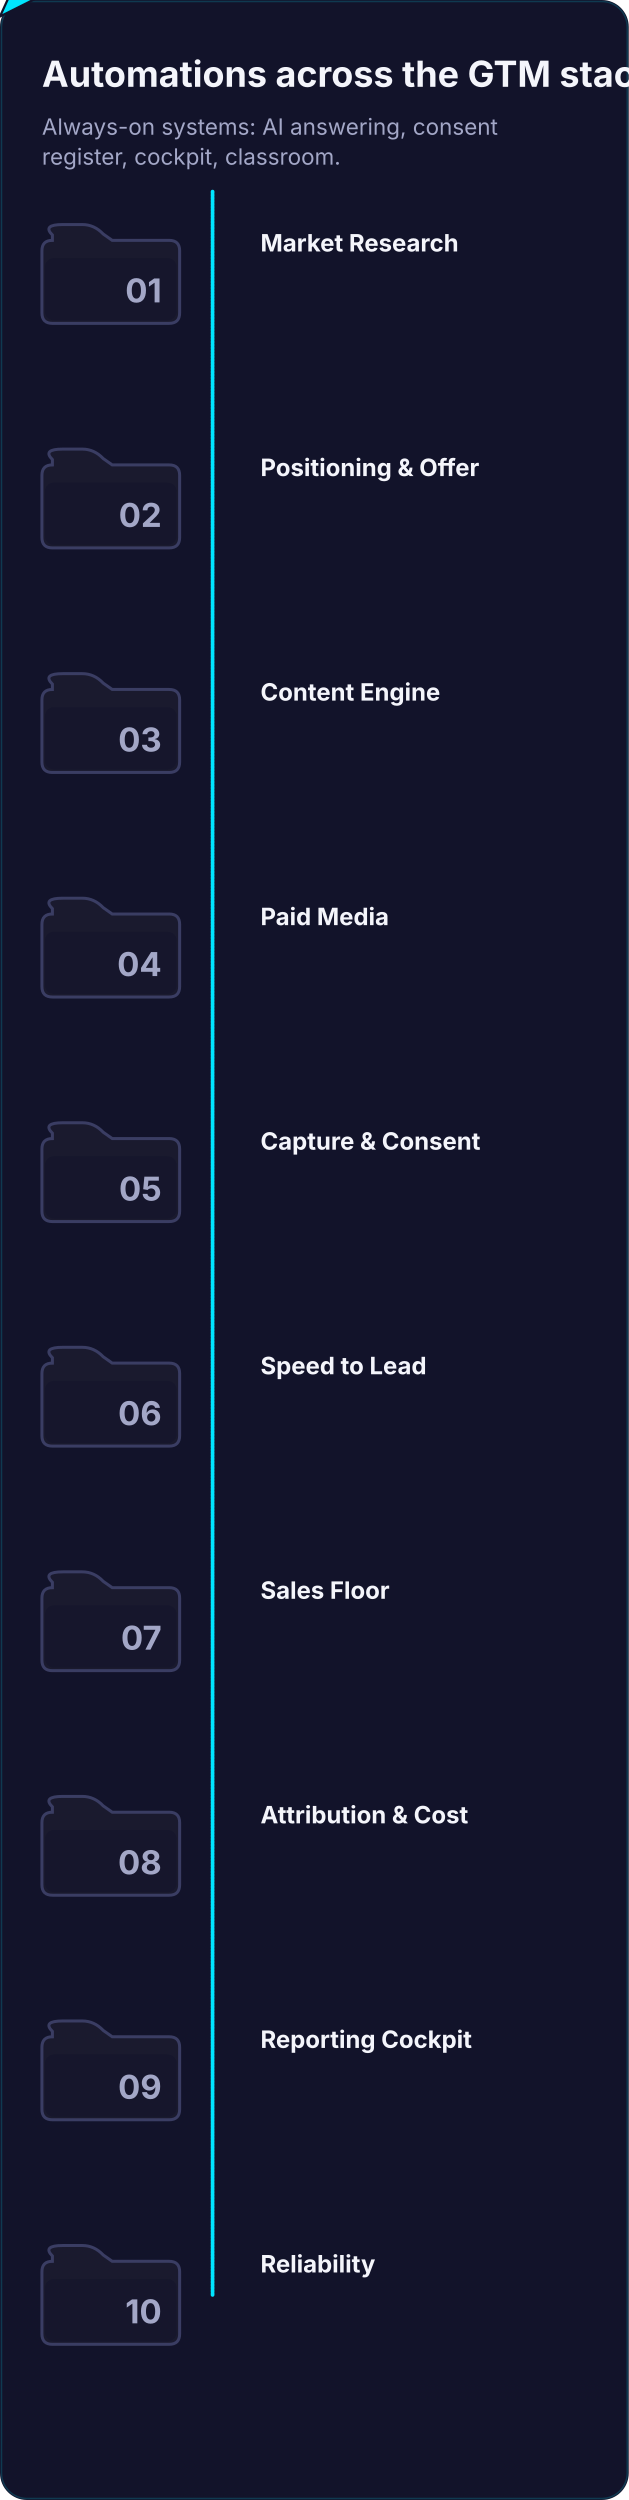
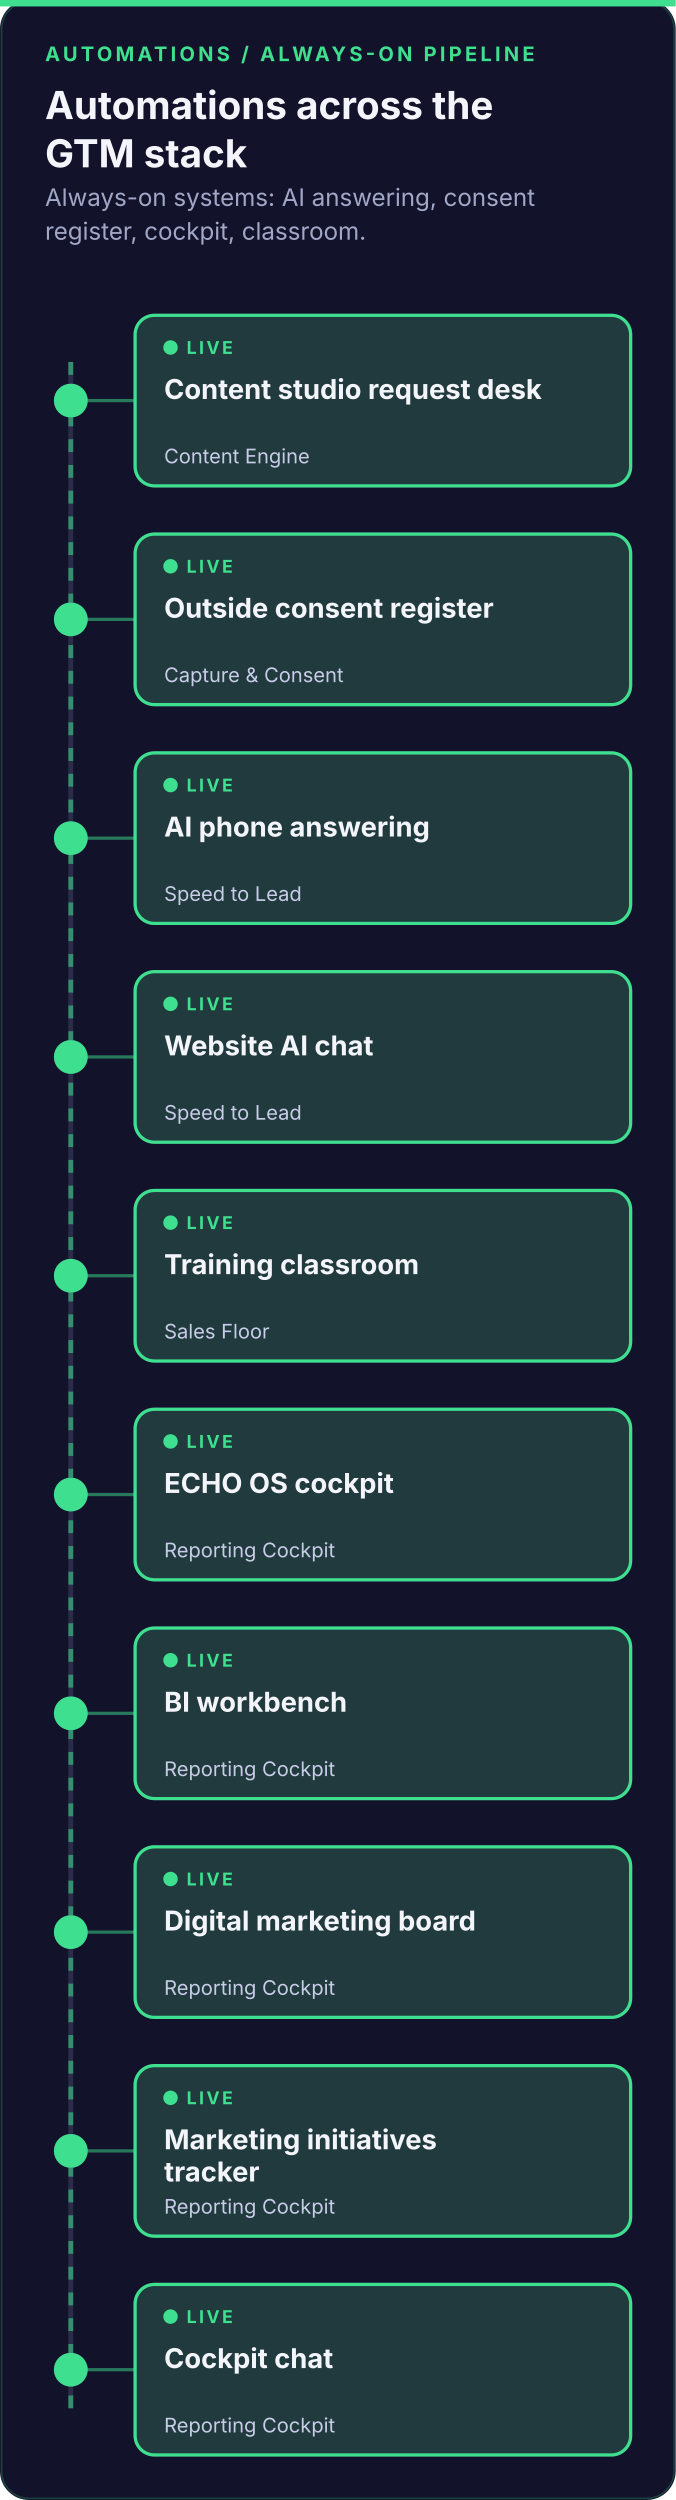
- <svg xmlns="http://www.w3.org/2000/svg" viewBox="0 0 420 1670" width="420" height="1670" role="img" aria-label="Automations across the GTM stack: Market Research, Positioning &amp; Offer, Content Engine, Paid Media, Capture &amp; Consent, Speed to Lead, Sales Floor, Attribution &amp; Cost, Reporting Cockpit, Reliability">
-   <style>text{font-family:Inter, -apple-system, 'Segoe UI', Helvetica, Arial, sans-serif}.t{fill:#f4f5fb;font-weight:700} .m{fill:#a3a7c7} .num{fill:#a3a7c7;font-weight:700}.fold{fill:#1a1a2e;stroke:#3a3d63;stroke-width:2}@keyframes f0{0%,3.27%{fill:#1a1a2e;stroke:#3a3d63}5.77%,97%{fill:#0f3a4a;stroke:#00e5ff}100%{fill:#1a1a2e;stroke:#3a3d63}}@keyframes o0{0%,3.27%{opacity:0;transform:translateY(6px)}5.77%,97%{opacity:1;transform:translateY(0)}100%{opacity:0}}@keyframes l0{0%,3.27%{transform:scaleY(1)}5.77%,97%{transform:scaleY(.82) skewX(-8deg)}100%{transform:scaleY(1)}}#F0{animation:f0 27.50s linear infinite}#O0{animation:o0 27.50s linear infinite;opacity:0}#L0{animation:l0 27.50s linear infinite;transform-origin:0px 66px;transform-box:fill-box}@keyframes f1{0%,12.00%{fill:#1a1a2e;stroke:#3a3d63}14.50%,97%{fill:#0f3a4a;stroke:#00e5ff}100%{fill:#1a1a2e;stroke:#3a3d63}}@keyframes o1{0%,12.00%{opacity:0;transform:translateY(6px)}14.50%,97%{opacity:1;transform:translateY(0)}100%{opacity:0}}@keyframes l1{0%,12.00%{transform:scaleY(1)}14.50%,97%{transform:scaleY(.82) skewX(-8deg)}100%{transform:scaleY(1)}}#F1{animation:f1 27.50s linear infinite}#O1{animation:o1 27.50s linear infinite;opacity:0}#L1{animation:l1 27.50s linear infinite;transform-origin:0px 66px;transform-box:fill-box}@keyframes f2{0%,20.73%{fill:#1a1a2e;stroke:#3a3d63}23.23%,97%{fill:#0f3a4a;stroke:#00e5ff}100%{fill:#1a1a2e;stroke:#3a3d63}}@keyframes o2{0%,20.73%{opacity:0;transform:translateY(6px)}23.23%,97%{opacity:1;transform:translateY(0)}100%{opacity:0}}@keyframes l2{0%,20.73%{transform:scaleY(1)}23.23%,97%{transform:scaleY(.82) skewX(-8deg)}100%{transform:scaleY(1)}}#F2{animation:f2 27.50s linear infinite}#O2{animation:o2 27.50s linear infinite;opacity:0}#L2{animation:l2 27.50s linear infinite;transform-origin:0px 66px;transform-box:fill-box}@keyframes f3{0%,29.45%{fill:#1a1a2e;stroke:#3a3d63}31.95%,97%{fill:#0f3a4a;stroke:#00e5ff}100%{fill:#1a1a2e;stroke:#3a3d63}}@keyframes o3{0%,29.45%{opacity:0;transform:translateY(6px)}31.95%,97%{opacity:1;transform:translateY(0)}100%{opacity:0}}@keyframes l3{0%,29.45%{transform:scaleY(1)}31.95%,97%{transform:scaleY(.82) skewX(-8deg)}100%{transform:scaleY(1)}}#F3{animation:f3 27.50s linear infinite}#O3{animation:o3 27.50s linear infinite;opacity:0}#L3{animation:l3 27.50s linear infinite;transform-origin:0px 66px;transform-box:fill-box}@keyframes f4{0%,38.18%{fill:#1a1a2e;stroke:#3a3d63}40.68%,97%{fill:#0f3a4a;stroke:#00e5ff}100%{fill:#1a1a2e;stroke:#3a3d63}}@keyframes o4{0%,38.18%{opacity:0;transform:translateY(6px)}40.68%,97%{opacity:1;transform:translateY(0)}100%{opacity:0}}@keyframes l4{0%,38.18%{transform:scaleY(1)}40.68%,97%{transform:scaleY(.82) skewX(-8deg)}100%{transform:scaleY(1)}}#F4{animation:f4 27.50s linear infinite}#O4{animation:o4 27.50s linear infinite;opacity:0}#L4{animation:l4 27.50s linear infinite;transform-origin:0px 66px;transform-box:fill-box}@keyframes f5{0%,46.91%{fill:#1a1a2e;stroke:#3a3d63}49.41%,97%{fill:#0f3a4a;stroke:#00e5ff}100%{fill:#1a1a2e;stroke:#3a3d63}}@keyframes o5{0%,46.91%{opacity:0;transform:translateY(6px)}49.41%,97%{opacity:1;transform:translateY(0)}100%{opacity:0}}@keyframes l5{0%,46.91%{transform:scaleY(1)}49.41%,97%{transform:scaleY(.82) skewX(-8deg)}100%{transform:scaleY(1)}}#F5{animation:f5 27.50s linear infinite}#O5{animation:o5 27.50s linear infinite;opacity:0}#L5{animation:l5 27.50s linear infinite;transform-origin:0px 66px;transform-box:fill-box}@keyframes f6{0%,55.64%{fill:#1a1a2e;stroke:#3a3d63}58.14%,97%{fill:#0f3a4a;stroke:#00e5ff}100%{fill:#1a1a2e;stroke:#3a3d63}}@keyframes o6{0%,55.64%{opacity:0;transform:translateY(6px)}58.14%,97%{opacity:1;transform:translateY(0)}100%{opacity:0}}@keyframes l6{0%,55.64%{transform:scaleY(1)}58.14%,97%{transform:scaleY(.82) skewX(-8deg)}100%{transform:scaleY(1)}}#F6{animation:f6 27.50s linear infinite}#O6{animation:o6 27.50s linear infinite;opacity:0}#L6{animation:l6 27.50s linear infinite;transform-origin:0px 66px;transform-box:fill-box}@keyframes f7{0%,64.36%{fill:#1a1a2e;stroke:#3a3d63}66.86%,97%{fill:#0f3a4a;stroke:#00e5ff}100%{fill:#1a1a2e;stroke:#3a3d63}}@keyframes o7{0%,64.36%{opacity:0;transform:translateY(6px)}66.86%,97%{opacity:1;transform:translateY(0)}100%{opacity:0}}@keyframes l7{0%,64.36%{transform:scaleY(1)}66.86%,97%{transform:scaleY(.82) skewX(-8deg)}100%{transform:scaleY(1)}}#F7{animation:f7 27.50s linear infinite}#O7{animation:o7 27.50s linear infinite;opacity:0}#L7{animation:l7 27.50s linear infinite;transform-origin:0px 66px;transform-box:fill-box}@keyframes f8{0%,73.09%{fill:#1a1a2e;stroke:#3a3d63}75.59%,97%{fill:#0f3a4a;stroke:#00e5ff}100%{fill:#1a1a2e;stroke:#3a3d63}}@keyframes o8{0%,73.09%{opacity:0;transform:translateY(6px)}75.59%,97%{opacity:1;transform:translateY(0)}100%{opacity:0}}@keyframes l8{0%,73.09%{transform:scaleY(1)}75.59%,97%{transform:scaleY(.82) skewX(-8deg)}100%{transform:scaleY(1)}}#F8{animation:f8 27.50s linear infinite}#O8{animation:o8 27.50s linear infinite;opacity:0}#L8{animation:l8 27.50s linear infinite;transform-origin:0px 66px;transform-box:fill-box}@keyframes f9{0%,81.82%{fill:#1a1a2e;stroke:#3a3d63}84.32%,97%{fill:#0f3a4a;stroke:#00e5ff}100%{fill:#1a1a2e;stroke:#3a3d63}}@keyframes o9{0%,81.82%{opacity:0;transform:translateY(6px)}84.32%,97%{opacity:1;transform:translateY(0)}100%{opacity:0}}@keyframes l9{0%,81.82%{transform:scaleY(1)}84.32%,97%{transform:scaleY(.82) skewX(-8deg)}100%{transform:scaleY(1)}}#F9{animation:f9 27.50s linear infinite}#O9{animation:o9 27.50s linear infinite;opacity:0}#L9{animation:l9 27.50s linear infinite;transform-origin:0px 66px;transform-box:fill-box}</style>
-   <rect width="420" height="1670" rx="18" fill="#12132a" />
-   <rect x="1" y="1" width="418" height="1668" rx="17" fill="none" stroke="#00e5ff" stroke-opacity=".18" />
-   <text class="t" x="28" y="58" font-size="24">Automations across the GTM stack</text>
-   <text class="m" x="28" y="90" font-size="15">Always-on systems: AI answering, consent</text>
-   <text class="m" x="28" y="110" font-size="15">register, cockpit, classroom.</text>
-   <path d="M142.0,127.0 L142.0,183.0 L142.0,333.0 L142.0,483.0 L142.0,633.0 L142.0,783.0 L142.0,933.0 L142.0,1083.0 L142.0,1233.0 L142.0,1383.0 L142.0,1533.0" fill="none" stroke="#2a2c4a" stroke-width="2" stroke-dasharray="4 8" />
-   <path d="M142.0,127.0 L142.0,183.0 L142.0,333.0 L142.0,483.0 L142.0,633.0 L142.0,783.0 L142.0,933.0 L142.0,1083.0 L142.0,1233.0 L142.0,1383.0 L142.0,1533.0" fill="none" stroke="#00e5ff" stroke-width="2.5" stroke-linecap="round" pathLength="1" stroke-dasharray="1 1" stroke-dashoffset="1">
-     <animate attributeName="stroke-dashoffset" dur="27.50s" repeatCount="indefinite" calcMode="linear" keyTimes="0;0.033;0.087;0.12;0.174;0.207;0.262;0.294;0.349;0.382;0.436;0.469;0.524;0.556;0.611;0.644;0.698;0.731;0.785;0.818;0.873;1" values="1;0.96;0.96;0.854;0.854;0.747;0.747;0.64;0.64;0.533;0.533;0.427;0.427;0.32;0.32;0.213;0.213;0.107;0.107;0;0;0" />
-   </path>
-   <g transform="translate(28,150)">
-     <path id="F0" class="fold" d="M7,10.56 L7,7 Q0,0 14,0 L26.96,0 Q34.96,0 40.96,6.336 L46.96,10.56 L85,10.56 Q92,10.56 92,17.56 L92,59 Q92,66 85,66 L7,66 Q0,66 0,59 L0,17.56 Q0,10.56 7,10.56 Z" />
-     <rect id="L0" x="2" y="22.4" width="88" height="41.6" rx="6" fill="#12132a" opacity=".55" />
-     <text class="num" x="80" y="52" text-anchor="end" font-size="22">01</text>
-     <text class="t" x="146" y="18" font-size="16">Market Research</text>
-     <g id="O0">
-       <text x="146" y="45" font-size="13" fill="#a3a7c7">—</text>
+ <svg xmlns="http://www.w3.org/2000/svg" viewBox="0 0 420 1554" width="420" height="1554" role="img" aria-label="Automations across the GTM stack: Content studio request desk, Outside consent register, AI phone answering, Website AI chat, Training classroom, ECHO OS cockpit, BI workbench, Digital marketing board, Marketing initiatives tracker, Cockpit chat">
+   <style>text{font-family:Inter, -apple-system, 'Segoe UI', Helvetica, Arial, sans-serif}.t{fill:#f4f5fb;font-weight:700}.m{fill:#a3a7c7}@keyframes mpflow{to{stroke-dashoffset:-16}}@keyframes mpblink{0%,100%{opacity:1}50%{opacity:.25}}@media (prefers-reduced-motion:no-preference){@keyframes mppk0{0%,5.94%{opacity:0;transform:translateY(0)}6.24%{opacity:1}55.45%{opacity:1;transform:translateY(1224.0px)}55.75%,100%{opacity:0;transform:translateY(1224.0px)}}#mppulse0{animation:mppk0 10.10s linear infinite}@keyframes mp0k{0%,5.45%{opacity:0}8.42%,94%{opacity:1}100%{opacity:0}}#mp0{animation:mp0k 10.10s linear infinite}#mp0n{animation:mp0k 10.10s linear infinite}@keyframes mp1k{0%,10.95%{opacity:0}13.92%,94%{opacity:1}100%{opacity:0}}#mp1{animation:mp1k 10.10s linear infinite}#mp1n{animation:mp1k 10.10s linear infinite}@keyframes mp2k{0%,16.45%{opacity:0}19.42%,94%{opacity:1}100%{opacity:0}}#mp2{animation:mp2k 10.10s linear infinite}#mp2n{animation:mp2k 10.10s linear infinite}@keyframes mp3k{0%,21.95%{opacity:0}24.92%,94%{opacity:1}100%{opacity:0}}#mp3{animation:mp3k 10.10s linear infinite}#mp3n{animation:mp3k 10.10s linear infinite}@keyframes mp4k{0%,27.45%{opacity:0}30.42%,94%{opacity:1}100%{opacity:0}}#mp4{animation:mp4k 10.10s linear infinite}#mp4n{animation:mp4k 10.10s linear infinite}@keyframes mp5k{0%,32.95%{opacity:0}35.92%,94%{opacity:1}100%{opacity:0}}#mp5{animation:mp5k 10.10s linear infinite}#mp5n{animation:mp5k 10.10s linear infinite}@keyframes mp6k{0%,38.45%{opacity:0}41.42%,94%{opacity:1}100%{opacity:0}}#mp6{animation:mp6k 10.10s linear infinite}#mp6n{animation:mp6k 10.10s linear infinite}@keyframes mp7k{0%,43.95%{opacity:0}46.92%,94%{opacity:1}100%{opacity:0}}#mp7{animation:mp7k 10.10s linear infinite}#mp7n{animation:mp7k 10.10s linear infinite}@keyframes mp8k{0%,49.45%{opacity:0}52.42%,94%{opacity:1}100%{opacity:0}}#mp8{animation:mp8k 10.10s linear infinite}#mp8n{animation:mp8k 10.10s linear infinite}@keyframes mp9k{0%,54.95%{opacity:0}57.92%,94%{opacity:1}100%{opacity:0}}#mp9{animation:mp9k 10.10s linear infinite}#mp9n{animation:mp9k 10.10s linear infinite}.mpline{animation:mpflow .8s linear infinite}.mpdot{animation:mpblink 1.6s ease-in-out infinite}}</style>
+   <rect width="420" height="1554" rx="18" fill="#12132a" />
+   <rect x="1" y="1" width="418" height="1552" rx="17" fill="none" stroke="#3ee08f" stroke-opacity=".22" />
+   <rect x="0" y="0" width="420" height="4" fill="#3ee08f">
+     <animate attributeName="opacity" values="1;.45;1" dur="10.10s" repeatCount="indefinite" />
+   </rect>
+   <text x="28" y="38" font-size="12.5" font-weight="700" letter-spacing="2" fill="#3ee08f">AUTOMATIONS  /  ALWAYS-ON PIPELINE</text>
+   <text class="t" x="28" y="74" font-size="24">Automations across the</text>
+   <text class="t" x="28" y="104" font-size="24">GTM stack</text>
+   <text class="m" x="28" y="128" font-size="15">Always-on systems: AI answering, consent</text>
+   <text class="m" x="28" y="149" font-size="15">register, cockpit, classroom.</text>
+   <path d="M44,225.0 V1497.0" stroke="#2a2c4a" stroke-width="3" fill="none" />
+   <path class="mpline" d="M44,225.0 V1497.0" stroke="#3ee08f" stroke-opacity=".55" stroke-width="3" fill="none" stroke-dasharray="8 8" />
+   <g id="mppulse0" opacity="0">
+     <circle cx="44" cy="249.0" r="13" fill="#3ee08f" fill-opacity=".25" />
+     <circle cx="44" cy="249.0" r="6" fill="#3ee08f" />
+   </g>
+   <g class="c" transform="translate(84,196)">
+     <rect width="308" height="106" rx="12" fill="#1a1a2e" stroke="#3a3d63" stroke-width="2" />
+     <circle cx="22" cy="20" r="4" fill="#a3a7c7" />
+     <text x="32" y="24" font-size="11" font-weight="700" letter-spacing="1.5" fill="#a3a7c7" />
+     <text fill="#a3a7c7" font-weight="700" x="18" y="52" font-size="17">Content studio request desk</text>
+     <text fill="#a3a7c7" x="18" y="92" font-size="12.5">Content Engine</text>
+     <g id="mp0">
+       <rect width="308" height="106" rx="12" fill="#203a3e" stroke="#3ee08f" stroke-width="2" />
+       <circle class="mpdot" cx="22" cy="20" r="4.5" fill="#3ee08f" />
+       <text x="32" y="24" font-size="11" font-weight="700" letter-spacing="1.5" fill="#3ee08f">LIVE</text>
+       <text fill="#f4f5fb" font-weight="700" x="18" y="52" font-size="17">Content studio request desk</text>
+       <text fill="#c9cce8" x="18" y="92" font-size="12.5">Content Engine</text>
    </g>
  </g>
-   <g transform="translate(28,300)">
-     <path id="F1" class="fold" d="M7,10.56 L7,7 Q0,0 14,0 L26.96,0 Q34.96,0 40.96,6.336 L46.96,10.56 L85,10.56 Q92,10.56 92,17.56 L92,59 Q92,66 85,66 L7,66 Q0,66 0,59 L0,17.56 Q0,10.56 7,10.56 Z" />
-     <rect id="L1" x="2" y="22.4" width="88" height="41.6" rx="6" fill="#12132a" opacity=".55" />
-     <text class="num" x="80" y="52" text-anchor="end" font-size="22">02</text>
-     <text class="t" x="146" y="18" font-size="16">Positioning &amp; Offer</text>
-     <g id="O1">
-       <text x="146" y="45" font-size="13" fill="#a3a7c7">—</text>
+   <circle cx="44" cy="249.0" r="9" fill="#12132a" stroke="#3a3d63" stroke-width="3" />
+   <circle id="mp0n" cx="44" cy="249.0" r="9" fill="#3ee08f" stroke="#3ee08f" stroke-width="3" />
+   <line x1="53" y1="249.0" x2="84" y2="249.0" stroke="#3ee08f" stroke-opacity=".5" stroke-width="2" />
+   <g class="c" transform="translate(84,332)">
+     <rect width="308" height="106" rx="12" fill="#1a1a2e" stroke="#3a3d63" stroke-width="2" />
+     <circle cx="22" cy="20" r="4" fill="#a3a7c7" />
+     <text x="32" y="24" font-size="11" font-weight="700" letter-spacing="1.5" fill="#a3a7c7" />
+     <text fill="#a3a7c7" font-weight="700" x="18" y="52" font-size="17">Outside consent register</text>
+     <text fill="#a3a7c7" x="18" y="92" font-size="12.5">Capture &amp; Consent</text>
+     <g id="mp1">
+       <rect width="308" height="106" rx="12" fill="#203a3e" stroke="#3ee08f" stroke-width="2" />
+       <circle class="mpdot" cx="22" cy="20" r="4.5" fill="#3ee08f" />
+       <text x="32" y="24" font-size="11" font-weight="700" letter-spacing="1.5" fill="#3ee08f">LIVE</text>
+       <text fill="#f4f5fb" font-weight="700" x="18" y="52" font-size="17">Outside consent register</text>
+       <text fill="#c9cce8" x="18" y="92" font-size="12.5">Capture &amp; Consent</text>
    </g>
  </g>
-   <g transform="translate(28,450)">
-     <path id="F2" class="fold" d="M7,10.56 L7,7 Q0,0 14,0 L26.96,0 Q34.96,0 40.96,6.336 L46.96,10.56 L85,10.56 Q92,10.56 92,17.56 L92,59 Q92,66 85,66 L7,66 Q0,66 0,59 L0,17.56 Q0,10.56 7,10.56 Z" />
-     <rect id="L2" x="2" y="22.4" width="88" height="41.6" rx="6" fill="#12132a" opacity=".55" />
-     <text class="num" x="80" y="52" text-anchor="end" font-size="22">03</text>
-     <text class="t" x="146" y="18" font-size="16">Content Engine</text>
-     <g id="O2">
-       <text x="146" y="45" font-size="13" fill="#a3a7c7">• Content studio request desk</text>
-       <rect x="-2" y="72" width="44" height="22" rx="11" fill="#ff3df5" />
-       <text x="20" y="88" font-size="13" font-weight="700" text-anchor="middle" fill="#14051a">1</text>
+   <circle cx="44" cy="385.0" r="9" fill="#12132a" stroke="#3a3d63" stroke-width="3" />
+   <circle id="mp1n" cx="44" cy="385.0" r="9" fill="#3ee08f" stroke="#3ee08f" stroke-width="3" />
+   <line x1="53" y1="385.0" x2="84" y2="385.0" stroke="#3ee08f" stroke-opacity=".5" stroke-width="2" />
+   <g class="c" transform="translate(84,468)">
+     <rect width="308" height="106" rx="12" fill="#1a1a2e" stroke="#3a3d63" stroke-width="2" />
+     <circle cx="22" cy="20" r="4" fill="#a3a7c7" />
+     <text x="32" y="24" font-size="11" font-weight="700" letter-spacing="1.5" fill="#a3a7c7" />
+     <text fill="#a3a7c7" font-weight="700" x="18" y="52" font-size="17">AI phone answering</text>
+     <text fill="#a3a7c7" x="18" y="92" font-size="12.5">Speed to Lead</text>
+     <g id="mp2">
+       <rect width="308" height="106" rx="12" fill="#203a3e" stroke="#3ee08f" stroke-width="2" />
+       <circle class="mpdot" cx="22" cy="20" r="4.5" fill="#3ee08f" />
+       <text x="32" y="24" font-size="11" font-weight="700" letter-spacing="1.5" fill="#3ee08f">LIVE</text>
+       <text fill="#f4f5fb" font-weight="700" x="18" y="52" font-size="17">AI phone answering</text>
+       <text fill="#c9cce8" x="18" y="92" font-size="12.5">Speed to Lead</text>
    </g>
  </g>
-   <g transform="translate(28,600)">
-     <path id="F3" class="fold" d="M7,10.56 L7,7 Q0,0 14,0 L26.96,0 Q34.96,0 40.96,6.336 L46.96,10.56 L85,10.56 Q92,10.56 92,17.56 L92,59 Q92,66 85,66 L7,66 Q0,66 0,59 L0,17.56 Q0,10.56 7,10.56 Z" />
-     <rect id="L3" x="2" y="22.4" width="88" height="41.6" rx="6" fill="#12132a" opacity=".55" />
-     <text class="num" x="80" y="52" text-anchor="end" font-size="22">04</text>
-     <text class="t" x="146" y="18" font-size="16">Paid Media</text>
-     <g id="O3">
-       <text x="146" y="45" font-size="13" fill="#a3a7c7">—</text>
+   <circle cx="44" cy="521.0" r="9" fill="#12132a" stroke="#3a3d63" stroke-width="3" />
+   <circle id="mp2n" cx="44" cy="521.0" r="9" fill="#3ee08f" stroke="#3ee08f" stroke-width="3" />
+   <line x1="53" y1="521.0" x2="84" y2="521.0" stroke="#3ee08f" stroke-opacity=".5" stroke-width="2" />
+   <g class="c" transform="translate(84,604)">
+     <rect width="308" height="106" rx="12" fill="#1a1a2e" stroke="#3a3d63" stroke-width="2" />
+     <circle cx="22" cy="20" r="4" fill="#a3a7c7" />
+     <text x="32" y="24" font-size="11" font-weight="700" letter-spacing="1.5" fill="#a3a7c7" />
+     <text fill="#a3a7c7" font-weight="700" x="18" y="52" font-size="17">Website AI chat</text>
+     <text fill="#a3a7c7" x="18" y="92" font-size="12.5">Speed to Lead</text>
+     <g id="mp3">
+       <rect width="308" height="106" rx="12" fill="#203a3e" stroke="#3ee08f" stroke-width="2" />
+       <circle class="mpdot" cx="22" cy="20" r="4.5" fill="#3ee08f" />
+       <text x="32" y="24" font-size="11" font-weight="700" letter-spacing="1.5" fill="#3ee08f">LIVE</text>
+       <text fill="#f4f5fb" font-weight="700" x="18" y="52" font-size="17">Website AI chat</text>
+       <text fill="#c9cce8" x="18" y="92" font-size="12.5">Speed to Lead</text>
    </g>
  </g>
-   <g transform="translate(28,750)">
-     <path id="F4" class="fold" d="M7,10.56 L7,7 Q0,0 14,0 L26.96,0 Q34.96,0 40.96,6.336 L46.96,10.56 L85,10.56 Q92,10.56 92,17.56 L92,59 Q92,66 85,66 L7,66 Q0,66 0,59 L0,17.56 Q0,10.56 7,10.56 Z" />
-     <rect id="L4" x="2" y="22.4" width="88" height="41.6" rx="6" fill="#12132a" opacity=".55" />
-     <text class="num" x="80" y="52" text-anchor="end" font-size="22">05</text>
-     <text class="t" x="146" y="18" font-size="16">Capture &amp; Consent</text>
-     <g id="O4">
-       <text x="146" y="45" font-size="13" fill="#a3a7c7">• Outside consent register</text>
-       <rect x="-2" y="72" width="44" height="22" rx="11" fill="#ff3df5" />
-       <text x="20" y="88" font-size="13" font-weight="700" text-anchor="middle" fill="#14051a">1</text>
+   <circle cx="44" cy="657.0" r="9" fill="#12132a" stroke="#3a3d63" stroke-width="3" />
+   <circle id="mp3n" cx="44" cy="657.0" r="9" fill="#3ee08f" stroke="#3ee08f" stroke-width="3" />
+   <line x1="53" y1="657.0" x2="84" y2="657.0" stroke="#3ee08f" stroke-opacity=".5" stroke-width="2" />
+   <g class="c" transform="translate(84,740)">
+     <rect width="308" height="106" rx="12" fill="#1a1a2e" stroke="#3a3d63" stroke-width="2" />
+     <circle cx="22" cy="20" r="4" fill="#a3a7c7" />
+     <text x="32" y="24" font-size="11" font-weight="700" letter-spacing="1.5" fill="#a3a7c7" />
+     <text fill="#a3a7c7" font-weight="700" x="18" y="52" font-size="17">Training classroom</text>
+     <text fill="#a3a7c7" x="18" y="92" font-size="12.5">Sales Floor</text>
+     <g id="mp4">
+       <rect width="308" height="106" rx="12" fill="#203a3e" stroke="#3ee08f" stroke-width="2" />
+       <circle class="mpdot" cx="22" cy="20" r="4.5" fill="#3ee08f" />
+       <text x="32" y="24" font-size="11" font-weight="700" letter-spacing="1.5" fill="#3ee08f">LIVE</text>
+       <text fill="#f4f5fb" font-weight="700" x="18" y="52" font-size="17">Training classroom</text>
+       <text fill="#c9cce8" x="18" y="92" font-size="12.5">Sales Floor</text>
    </g>
  </g>
-   <g transform="translate(28,900)">
-     <path id="F5" class="fold" d="M7,10.56 L7,7 Q0,0 14,0 L26.96,0 Q34.96,0 40.96,6.336 L46.96,10.56 L85,10.56 Q92,10.56 92,17.56 L92,59 Q92,66 85,66 L7,66 Q0,66 0,59 L0,17.56 Q0,10.56 7,10.56 Z" />
-     <rect id="L5" x="2" y="22.4" width="88" height="41.6" rx="6" fill="#12132a" opacity=".55" />
-     <text class="num" x="80" y="52" text-anchor="end" font-size="22">06</text>
-     <text class="t" x="146" y="18" font-size="16">Speed to Lead</text>
-     <g id="O5">
-       <text x="146" y="45" font-size="13" fill="#a3a7c7">• AI phone answering</text>
-       <text x="146" y="63" font-size="13" fill="#a3a7c7">• Website AI chat</text>
-       <rect x="-2" y="72" width="44" height="22" rx="11" fill="#ff3df5" />
-       <text x="20" y="88" font-size="13" font-weight="700" text-anchor="middle" fill="#14051a">2</text>
+   <circle cx="44" cy="793.0" r="9" fill="#12132a" stroke="#3a3d63" stroke-width="3" />
+   <circle id="mp4n" cx="44" cy="793.0" r="9" fill="#3ee08f" stroke="#3ee08f" stroke-width="3" />
+   <line x1="53" y1="793.0" x2="84" y2="793.0" stroke="#3ee08f" stroke-opacity=".5" stroke-width="2" />
+   <g class="c" transform="translate(84,876)">
+     <rect width="308" height="106" rx="12" fill="#1a1a2e" stroke="#3a3d63" stroke-width="2" />
+     <circle cx="22" cy="20" r="4" fill="#a3a7c7" />
+     <text x="32" y="24" font-size="11" font-weight="700" letter-spacing="1.5" fill="#a3a7c7" />
+     <text fill="#a3a7c7" font-weight="700" x="18" y="52" font-size="17">ECHO OS cockpit</text>
+     <text fill="#a3a7c7" x="18" y="92" font-size="12.5">Reporting Cockpit</text>
+     <g id="mp5">
+       <rect width="308" height="106" rx="12" fill="#203a3e" stroke="#3ee08f" stroke-width="2" />
+       <circle class="mpdot" cx="22" cy="20" r="4.5" fill="#3ee08f" />
+       <text x="32" y="24" font-size="11" font-weight="700" letter-spacing="1.5" fill="#3ee08f">LIVE</text>
+       <text fill="#f4f5fb" font-weight="700" x="18" y="52" font-size="17">ECHO OS cockpit</text>
+       <text fill="#c9cce8" x="18" y="92" font-size="12.5">Reporting Cockpit</text>
    </g>
  </g>
-   <g transform="translate(28,1050)">
-     <path id="F6" class="fold" d="M7,10.56 L7,7 Q0,0 14,0 L26.96,0 Q34.96,0 40.96,6.336 L46.96,10.56 L85,10.56 Q92,10.56 92,17.56 L92,59 Q92,66 85,66 L7,66 Q0,66 0,59 L0,17.56 Q0,10.56 7,10.56 Z" />
-     <rect id="L6" x="2" y="22.4" width="88" height="41.6" rx="6" fill="#12132a" opacity=".55" />
-     <text class="num" x="80" y="52" text-anchor="end" font-size="22">07</text>
-     <text class="t" x="146" y="18" font-size="16">Sales Floor</text>
-     <g id="O6">
-       <text x="146" y="45" font-size="13" fill="#a3a7c7">• Training classroom</text>
-       <rect x="-2" y="72" width="44" height="22" rx="11" fill="#ff3df5" />
-       <text x="20" y="88" font-size="13" font-weight="700" text-anchor="middle" fill="#14051a">1</text>
+   <circle cx="44" cy="929.0" r="9" fill="#12132a" stroke="#3a3d63" stroke-width="3" />
+   <circle id="mp5n" cx="44" cy="929.0" r="9" fill="#3ee08f" stroke="#3ee08f" stroke-width="3" />
+   <line x1="53" y1="929.0" x2="84" y2="929.0" stroke="#3ee08f" stroke-opacity=".5" stroke-width="2" />
+   <g class="c" transform="translate(84,1012)">
+     <rect width="308" height="106" rx="12" fill="#1a1a2e" stroke="#3a3d63" stroke-width="2" />
+     <circle cx="22" cy="20" r="4" fill="#a3a7c7" />
+     <text x="32" y="24" font-size="11" font-weight="700" letter-spacing="1.5" fill="#a3a7c7" />
+     <text fill="#a3a7c7" font-weight="700" x="18" y="52" font-size="17">BI workbench</text>
+     <text fill="#a3a7c7" x="18" y="92" font-size="12.5">Reporting Cockpit</text>
+     <g id="mp6">
+       <rect width="308" height="106" rx="12" fill="#203a3e" stroke="#3ee08f" stroke-width="2" />
+       <circle class="mpdot" cx="22" cy="20" r="4.5" fill="#3ee08f" />
+       <text x="32" y="24" font-size="11" font-weight="700" letter-spacing="1.5" fill="#3ee08f">LIVE</text>
+       <text fill="#f4f5fb" font-weight="700" x="18" y="52" font-size="17">BI workbench</text>
+       <text fill="#c9cce8" x="18" y="92" font-size="12.5">Reporting Cockpit</text>
    </g>
  </g>
-   <g transform="translate(28,1200)">
-     <path id="F7" class="fold" d="M7,10.56 L7,7 Q0,0 14,0 L26.96,0 Q34.96,0 40.96,6.336 L46.96,10.56 L85,10.56 Q92,10.56 92,17.56 L92,59 Q92,66 85,66 L7,66 Q0,66 0,59 L0,17.56 Q0,10.56 7,10.56 Z" />
-     <rect id="L7" x="2" y="22.4" width="88" height="41.6" rx="6" fill="#12132a" opacity=".55" />
-     <text class="num" x="80" y="52" text-anchor="end" font-size="22">08</text>
-     <text class="t" x="146" y="18" font-size="16">Attribution &amp; Cost</text>
-     <g id="O7">
-       <text x="146" y="45" font-size="13" fill="#a3a7c7">—</text>
+   <circle cx="44" cy="1065.0" r="9" fill="#12132a" stroke="#3a3d63" stroke-width="3" />
+   <circle id="mp6n" cx="44" cy="1065.0" r="9" fill="#3ee08f" stroke="#3ee08f" stroke-width="3" />
+   <line x1="53" y1="1065.0" x2="84" y2="1065.0" stroke="#3ee08f" stroke-opacity=".5" stroke-width="2" />
+   <g class="c" transform="translate(84,1148)">
+     <rect width="308" height="106" rx="12" fill="#1a1a2e" stroke="#3a3d63" stroke-width="2" />
+     <circle cx="22" cy="20" r="4" fill="#a3a7c7" />
+     <text x="32" y="24" font-size="11" font-weight="700" letter-spacing="1.5" fill="#a3a7c7" />
+     <text fill="#a3a7c7" font-weight="700" x="18" y="52" font-size="17">Digital marketing board</text>
+     <text fill="#a3a7c7" x="18" y="92" font-size="12.5">Reporting Cockpit</text>
+     <g id="mp7">
+       <rect width="308" height="106" rx="12" fill="#203a3e" stroke="#3ee08f" stroke-width="2" />
+       <circle class="mpdot" cx="22" cy="20" r="4.5" fill="#3ee08f" />
+       <text x="32" y="24" font-size="11" font-weight="700" letter-spacing="1.5" fill="#3ee08f">LIVE</text>
+       <text fill="#f4f5fb" font-weight="700" x="18" y="52" font-size="17">Digital marketing board</text>
+       <text fill="#c9cce8" x="18" y="92" font-size="12.5">Reporting Cockpit</text>
    </g>
  </g>
-   <g transform="translate(28,1350)">
-     <path id="F8" class="fold" d="M7,10.56 L7,7 Q0,0 14,0 L26.96,0 Q34.96,0 40.96,6.336 L46.96,10.56 L85,10.56 Q92,10.56 92,17.56 L92,59 Q92,66 85,66 L7,66 Q0,66 0,59 L0,17.56 Q0,10.56 7,10.56 Z" />
-     <rect id="L8" x="2" y="22.4" width="88" height="41.6" rx="6" fill="#12132a" opacity=".55" />
-     <text class="num" x="80" y="52" text-anchor="end" font-size="22">09</text>
-     <text class="t" x="146" y="18" font-size="16">Reporting Cockpit</text>
-     <g id="O8">
-       <text x="146" y="45" font-size="13" fill="#a3a7c7">• ECHO OS cockpit</text>
-       <text x="146" y="63" font-size="13" fill="#a3a7c7">• BI workbench</text>
-       <text x="146" y="81" font-size="13" fill="#a3a7c7">• Digital marketing board</text>
-       <text x="146" y="99" font-size="13" fill="#00e5ff">+ 2 more</text>
-       <rect x="-2" y="72" width="44" height="22" rx="11" fill="#ff3df5" />
-       <text x="20" y="88" font-size="13" font-weight="700" text-anchor="middle" fill="#14051a">5</text>
+   <circle cx="44" cy="1201.0" r="9" fill="#12132a" stroke="#3a3d63" stroke-width="3" />
+   <circle id="mp7n" cx="44" cy="1201.0" r="9" fill="#3ee08f" stroke="#3ee08f" stroke-width="3" />
+   <line x1="53" y1="1201.0" x2="84" y2="1201.0" stroke="#3ee08f" stroke-opacity=".5" stroke-width="2" />
+   <g class="c" transform="translate(84,1284)">
+     <rect width="308" height="106" rx="12" fill="#1a1a2e" stroke="#3a3d63" stroke-width="2" />
+     <circle cx="22" cy="20" r="4" fill="#a3a7c7" />
+     <text x="32" y="24" font-size="11" font-weight="700" letter-spacing="1.5" fill="#a3a7c7" />
+     <text fill="#a3a7c7" font-weight="700" x="18" y="52" font-size="17">Marketing initiatives</text>
+     <text fill="#a3a7c7" font-weight="700" x="18" y="72" font-size="17">tracker</text>
+     <text fill="#a3a7c7" x="18" y="92" font-size="12.5">Reporting Cockpit</text>
+     <g id="mp8">
+       <rect width="308" height="106" rx="12" fill="#203a3e" stroke="#3ee08f" stroke-width="2" />
+       <circle class="mpdot" cx="22" cy="20" r="4.5" fill="#3ee08f" />
+       <text x="32" y="24" font-size="11" font-weight="700" letter-spacing="1.5" fill="#3ee08f">LIVE</text>
+       <text fill="#f4f5fb" font-weight="700" x="18" y="52" font-size="17">Marketing initiatives</text>
+       <text fill="#f4f5fb" font-weight="700" x="18" y="72" font-size="17">tracker</text>
+       <text fill="#c9cce8" x="18" y="92" font-size="12.5">Reporting Cockpit</text>
    </g>
  </g>
-   <g transform="translate(28,1500)">
-     <path id="F9" class="fold" d="M7,10.56 L7,7 Q0,0 14,0 L26.96,0 Q34.96,0 40.96,6.336 L46.96,10.56 L85,10.56 Q92,10.56 92,17.56 L92,59 Q92,66 85,66 L7,66 Q0,66 0,59 L0,17.56 Q0,10.56 7,10.56 Z" />
-     <rect id="L9" x="2" y="22.4" width="88" height="41.6" rx="6" fill="#12132a" opacity=".55" />
-     <text class="num" x="80" y="52" text-anchor="end" font-size="22">10</text>
-     <text class="t" x="146" y="18" font-size="16">Reliability</text>
-     <g id="O9">
-       <text x="146" y="45" font-size="13" fill="#a3a7c7">—</text>
+   <circle cx="44" cy="1337.0" r="9" fill="#12132a" stroke="#3a3d63" stroke-width="3" />
+   <circle id="mp8n" cx="44" cy="1337.0" r="9" fill="#3ee08f" stroke="#3ee08f" stroke-width="3" />
+   <line x1="53" y1="1337.0" x2="84" y2="1337.0" stroke="#3ee08f" stroke-opacity=".5" stroke-width="2" />
+   <g class="c" transform="translate(84,1420)">
+     <rect width="308" height="106" rx="12" fill="#1a1a2e" stroke="#3a3d63" stroke-width="2" />
+     <circle cx="22" cy="20" r="4" fill="#a3a7c7" />
+     <text x="32" y="24" font-size="11" font-weight="700" letter-spacing="1.5" fill="#a3a7c7" />
+     <text fill="#a3a7c7" font-weight="700" x="18" y="52" font-size="17">Cockpit chat</text>
+     <text fill="#a3a7c7" x="18" y="92" font-size="12.5">Reporting Cockpit</text>
+     <g id="mp9">
+       <rect width="308" height="106" rx="12" fill="#203a3e" stroke="#3ee08f" stroke-width="2" />
+       <circle class="mpdot" cx="22" cy="20" r="4.5" fill="#3ee08f" />
+       <text x="32" y="24" font-size="11" font-weight="700" letter-spacing="1.5" fill="#3ee08f">LIVE</text>
+       <text fill="#f4f5fb" font-weight="700" x="18" y="52" font-size="17">Cockpit chat</text>
+       <text fill="#c9cce8" x="18" y="92" font-size="12.5">Reporting Cockpit</text>
    </g>
  </g>
-   <g>
-     <path d="M0,-11 L22,0 L0,11 L5,0 Z" fill="#00e5ff" stroke="#12132a" stroke-width="1.5" />
-     <animateMotion dur="27.50s" repeatCount="indefinite" rotate="auto" calcMode="linear" keyPoints="0;0.04;0.04;0.146;0.146;0.253;0.253;0.36;0.36;0.467;0.467;0.573;0.573;0.68;0.68;0.787;0.787;0.893;0.893;1;1;1" keyTimes="0;0.033;0.087;0.12;0.174;0.207;0.262;0.294;0.349;0.382;0.436;0.469;0.524;0.556;0.611;0.644;0.698;0.731;0.785;0.818;0.873;1" path="M142.0,127.0 L142.0,183.0 L142.0,333.0 L142.0,483.0 L142.0,633.0 L142.0,783.0 L142.0,933.0 L142.0,1083.0 L142.0,1233.0 L142.0,1383.0 L142.0,1533.0" />
-   </g>
+   <circle cx="44" cy="1473.0" r="9" fill="#12132a" stroke="#3a3d63" stroke-width="3" />
+   <circle id="mp9n" cx="44" cy="1473.0" r="9" fill="#3ee08f" stroke="#3ee08f" stroke-width="3" />
+   <line x1="53" y1="1473.0" x2="84" y2="1473.0" stroke="#3ee08f" stroke-opacity=".5" stroke-width="2" />
</svg>
